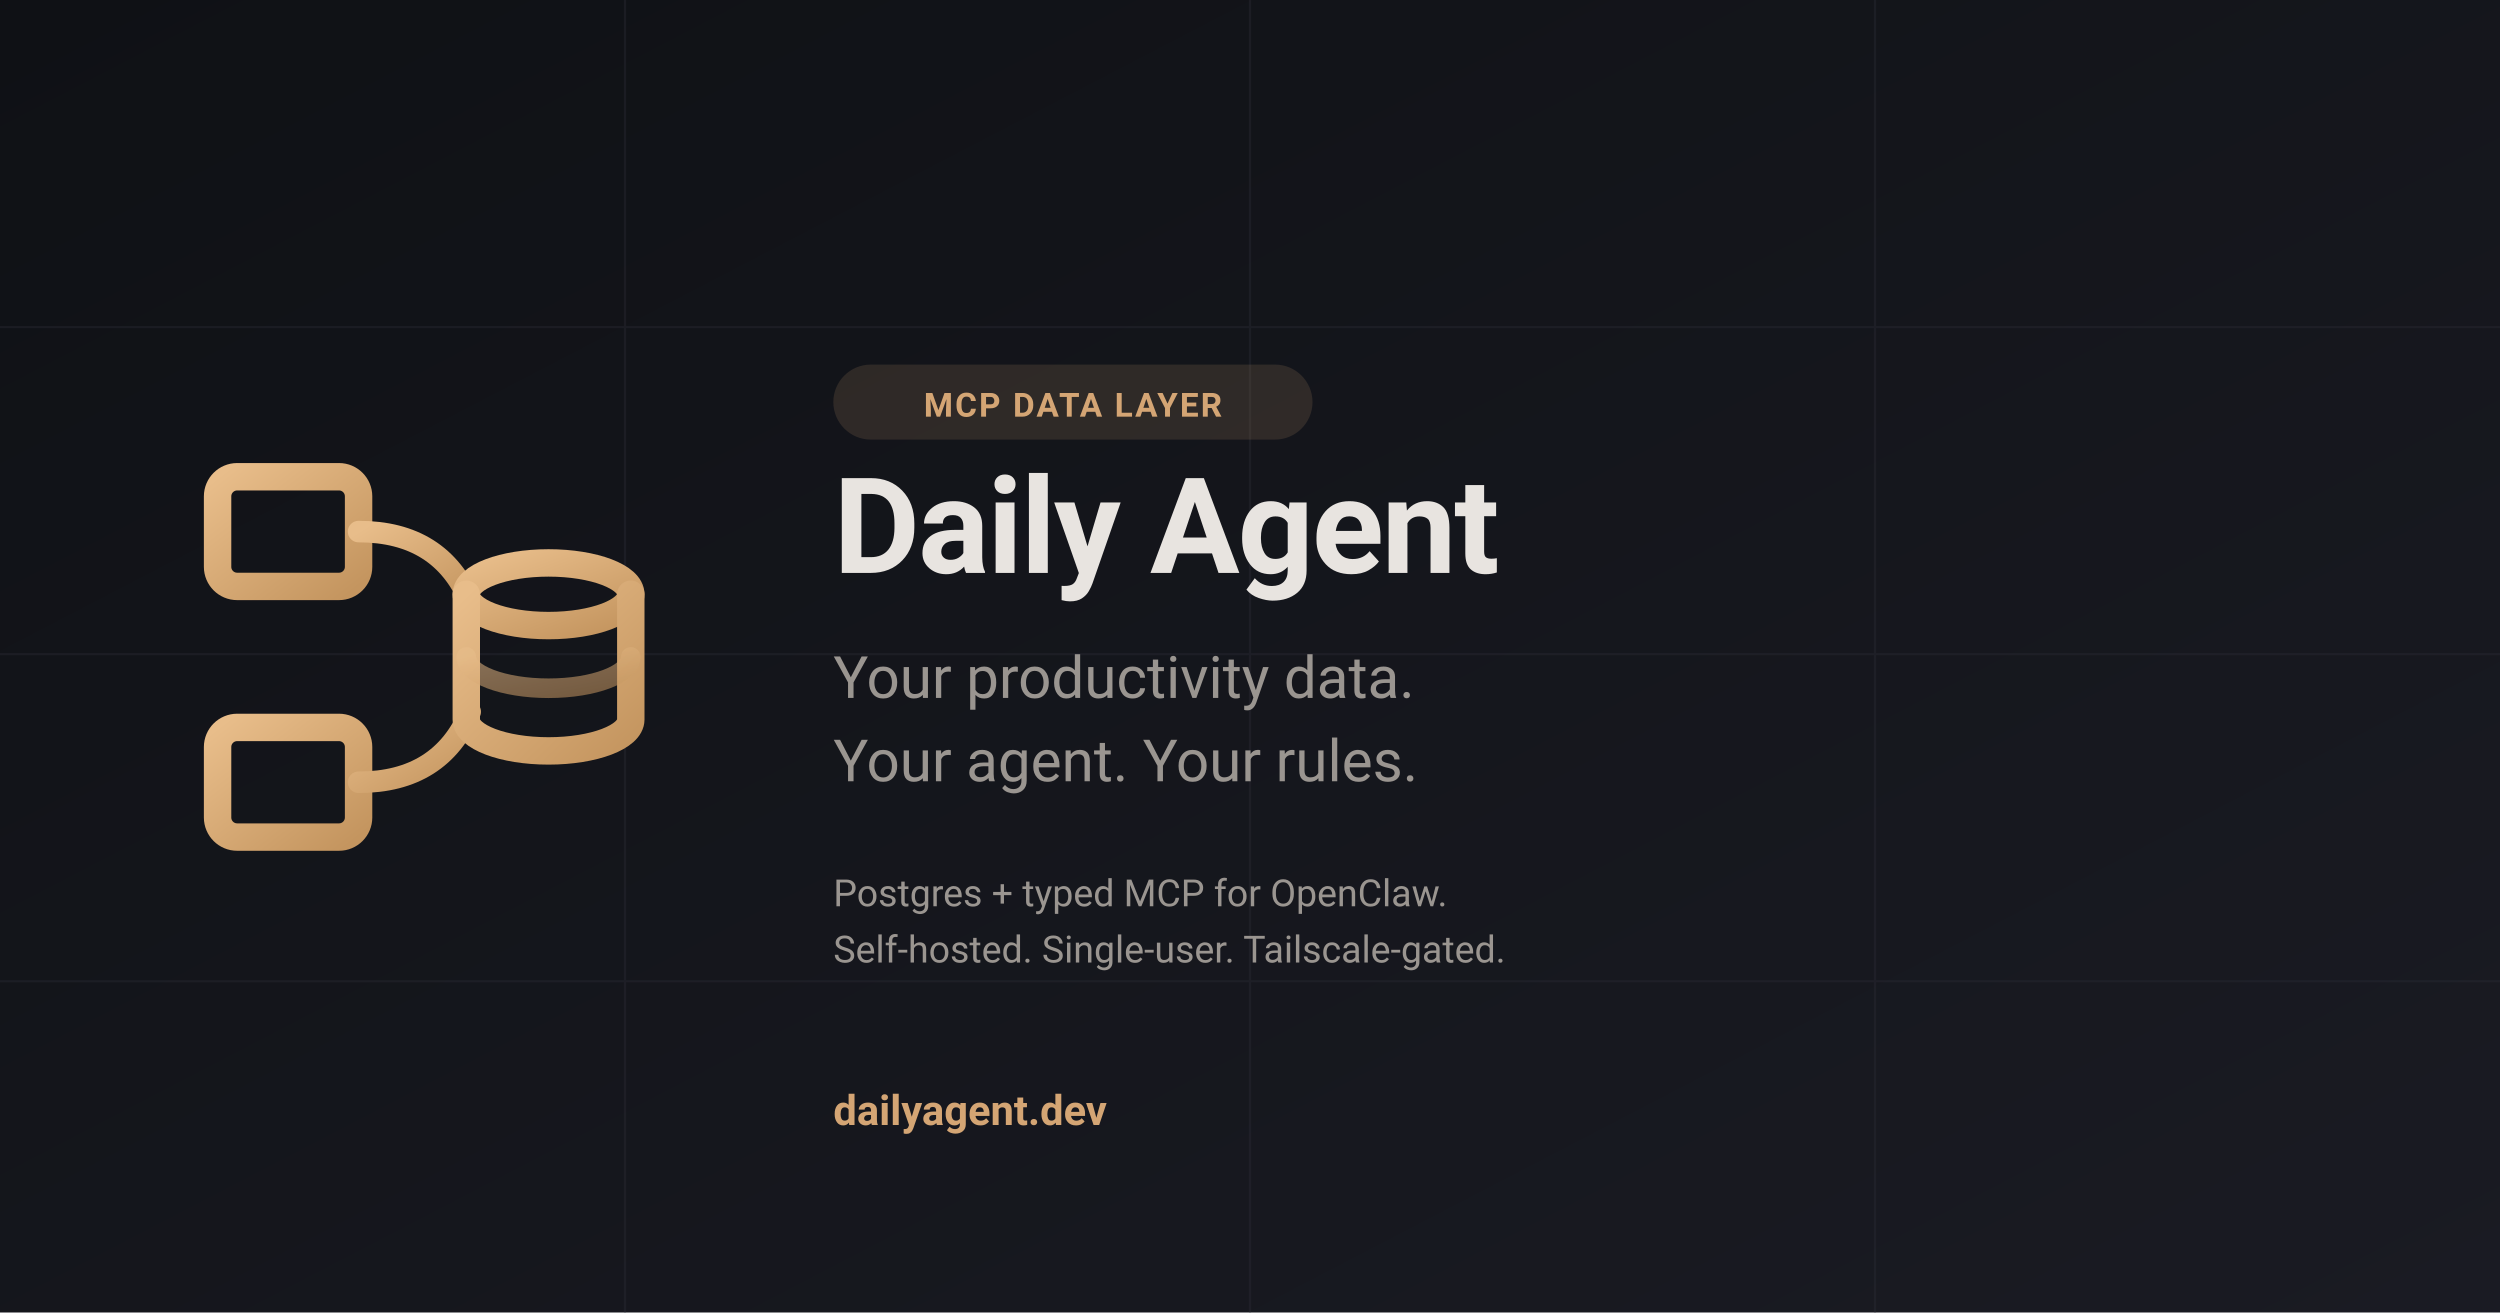
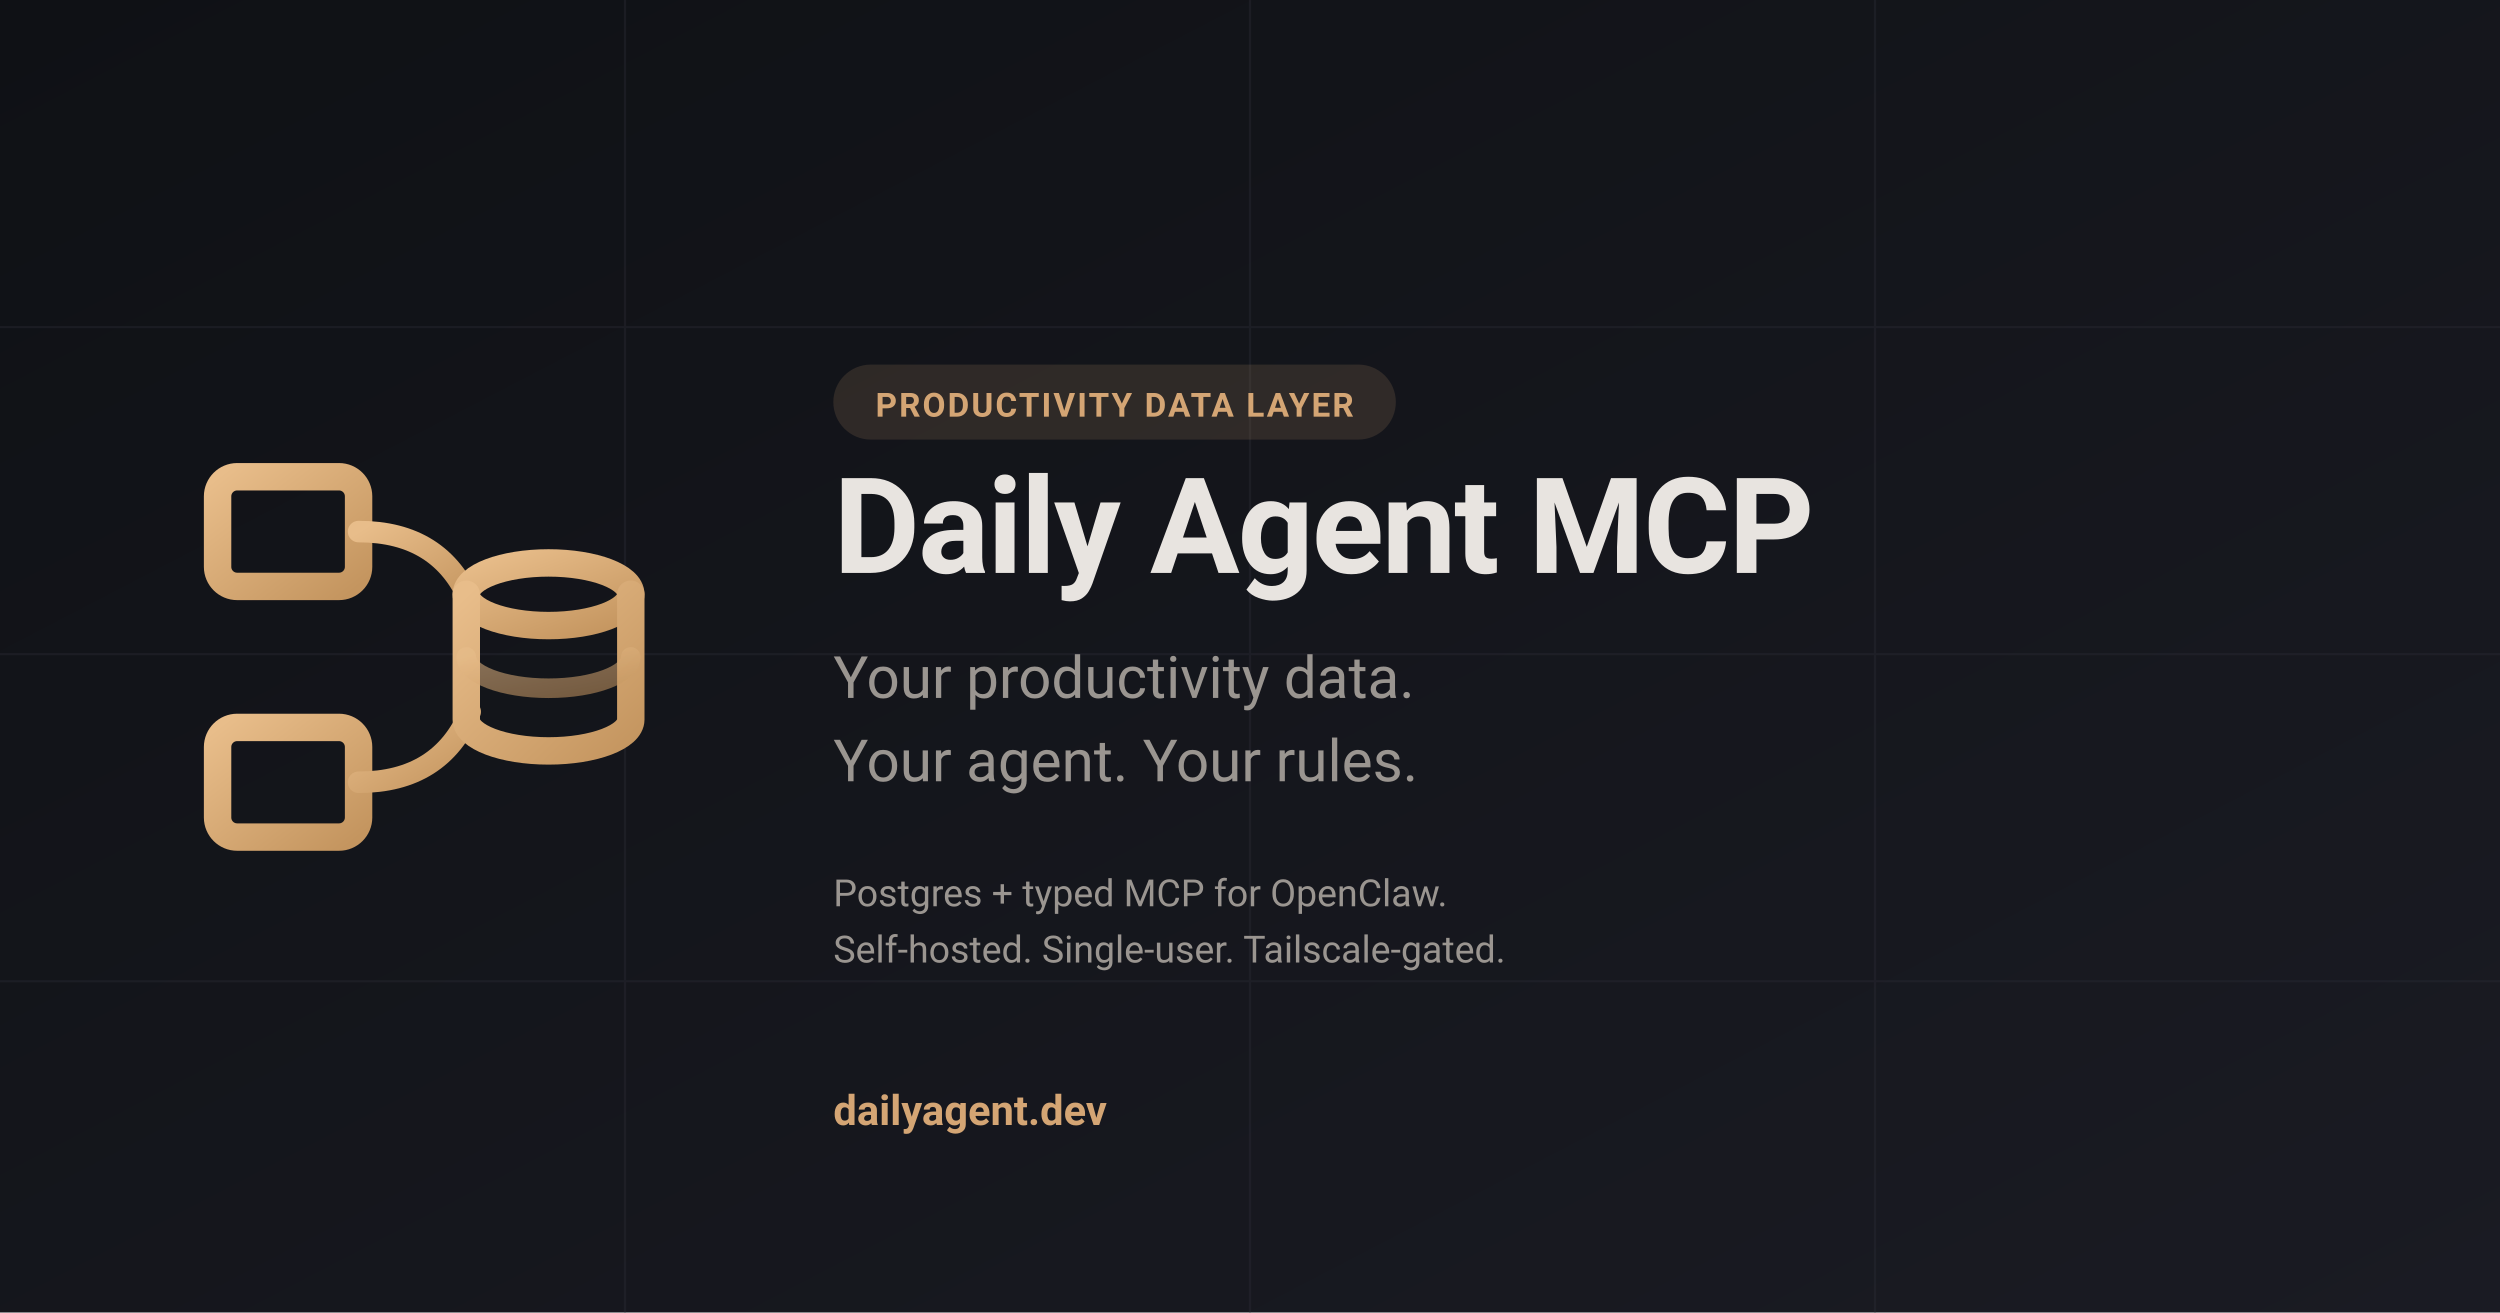
<svg xmlns="http://www.w3.org/2000/svg" viewBox="0 0 1200 630" width="1200" height="630">
  <defs>
    <linearGradient id="bg" x1="0%" y1="0%" x2="100%" y2="100%">
      <stop offset="0%" stop-color="#0f1115" />
      <stop offset="100%" stop-color="#1a1b23" />
    </linearGradient>
    <linearGradient id="amber" x1="0%" y1="0%" x2="100%" y2="100%">
      <stop offset="0%" stop-color="#e8bd8a" />
      <stop offset="100%" stop-color="#c4955f" />
    </linearGradient>
  </defs>
  <rect width="1200" height="630" fill="url(#bg)" />
  <g stroke="#2a2b35" stroke-width="1" opacity="0.4">
    <line x1="0" y1="157" x2="1200" y2="157" />
    <line x1="0" y1="314" x2="1200" y2="314" />
    <line x1="0" y1="471" x2="1200" y2="471" />
    <line x1="300" y1="0" x2="300" y2="630" />
    <line x1="600" y1="0" x2="600" y2="630" />
    <line x1="900" y1="0" x2="900" y2="630" />
  </g>
  <g transform="translate(80, 195) scale(0.94)">
    <g fill="none" stroke="url(#amber)" stroke-width="14" stroke-linecap="round" stroke-linejoin="round">
      <rect x="26" y="36" width="72" height="56" rx="10" />
      <rect x="26" y="164" width="72" height="56" rx="10" />
      <path d="M 98 64 Q 140 64 155 100" stroke-width="11" />
      <path d="M 98 192 Q 140 192 155 156" stroke-width="11" />
      <ellipse cx="195" cy="96" rx="42" ry="16" />
      <path d="M 153 96 L 153 160 A 42 16 0 0 0 237 160 L 237 96" />
      <path d="M 153 128 A 42 16 0 0 0 237 128" stroke-width="10" opacity="0.55" />
    </g>
  </g>
  <g font-family="-apple-system, BlinkMacSystemFont, 'Segoe UI', Roboto, sans-serif" fill="#e8e4e0">
-     <rect x="400" y="175" width="230" height="36" rx="18" fill="#d4a574" fill-opacity="0.15" />
-     <text x="515" y="200" font-size="16" font-weight="600" fill="#d4a574" text-anchor="middle" letter-spacing="1">
-       MCP DATA LAYER
+     <rect x="400" y="175" width="270" height="36" rx="18" fill="#d4a574" fill-opacity="0.15" />
+     <text x="535" y="200" font-size="16" font-weight="600" fill="#d4a574" text-anchor="middle" letter-spacing="1">
+       PRODUCTIVITY DATA LAYER
    </text>
    <text x="400" y="275" font-size="64" font-weight="700" letter-spacing="-1">
-       Daily Agent
+       Daily Agent MCP
    </text>
    <text x="400" y="335" font-size="28" fill="#9a9590" font-weight="400">
      Your productivity data.
    </text>
    <text x="400" y="375" font-size="28" fill="#9a9590" font-weight="400">
      Your agent. Your rules.
    </text>
    <text x="400" y="435" font-size="18" fill="#9a9590" font-weight="400">
      Postgres + typed MCP for OpenClaw.
    </text>
    <text x="400" y="462" font-size="18" fill="#9a9590" font-weight="400">
      Self-hosted. Single-user. Tailscale-gated.
    </text>
    <text x="400" y="540" font-size="20" font-weight="600" fill="#d4a574">
      dailyagent.dev
    </text>
  </g>
</svg>
